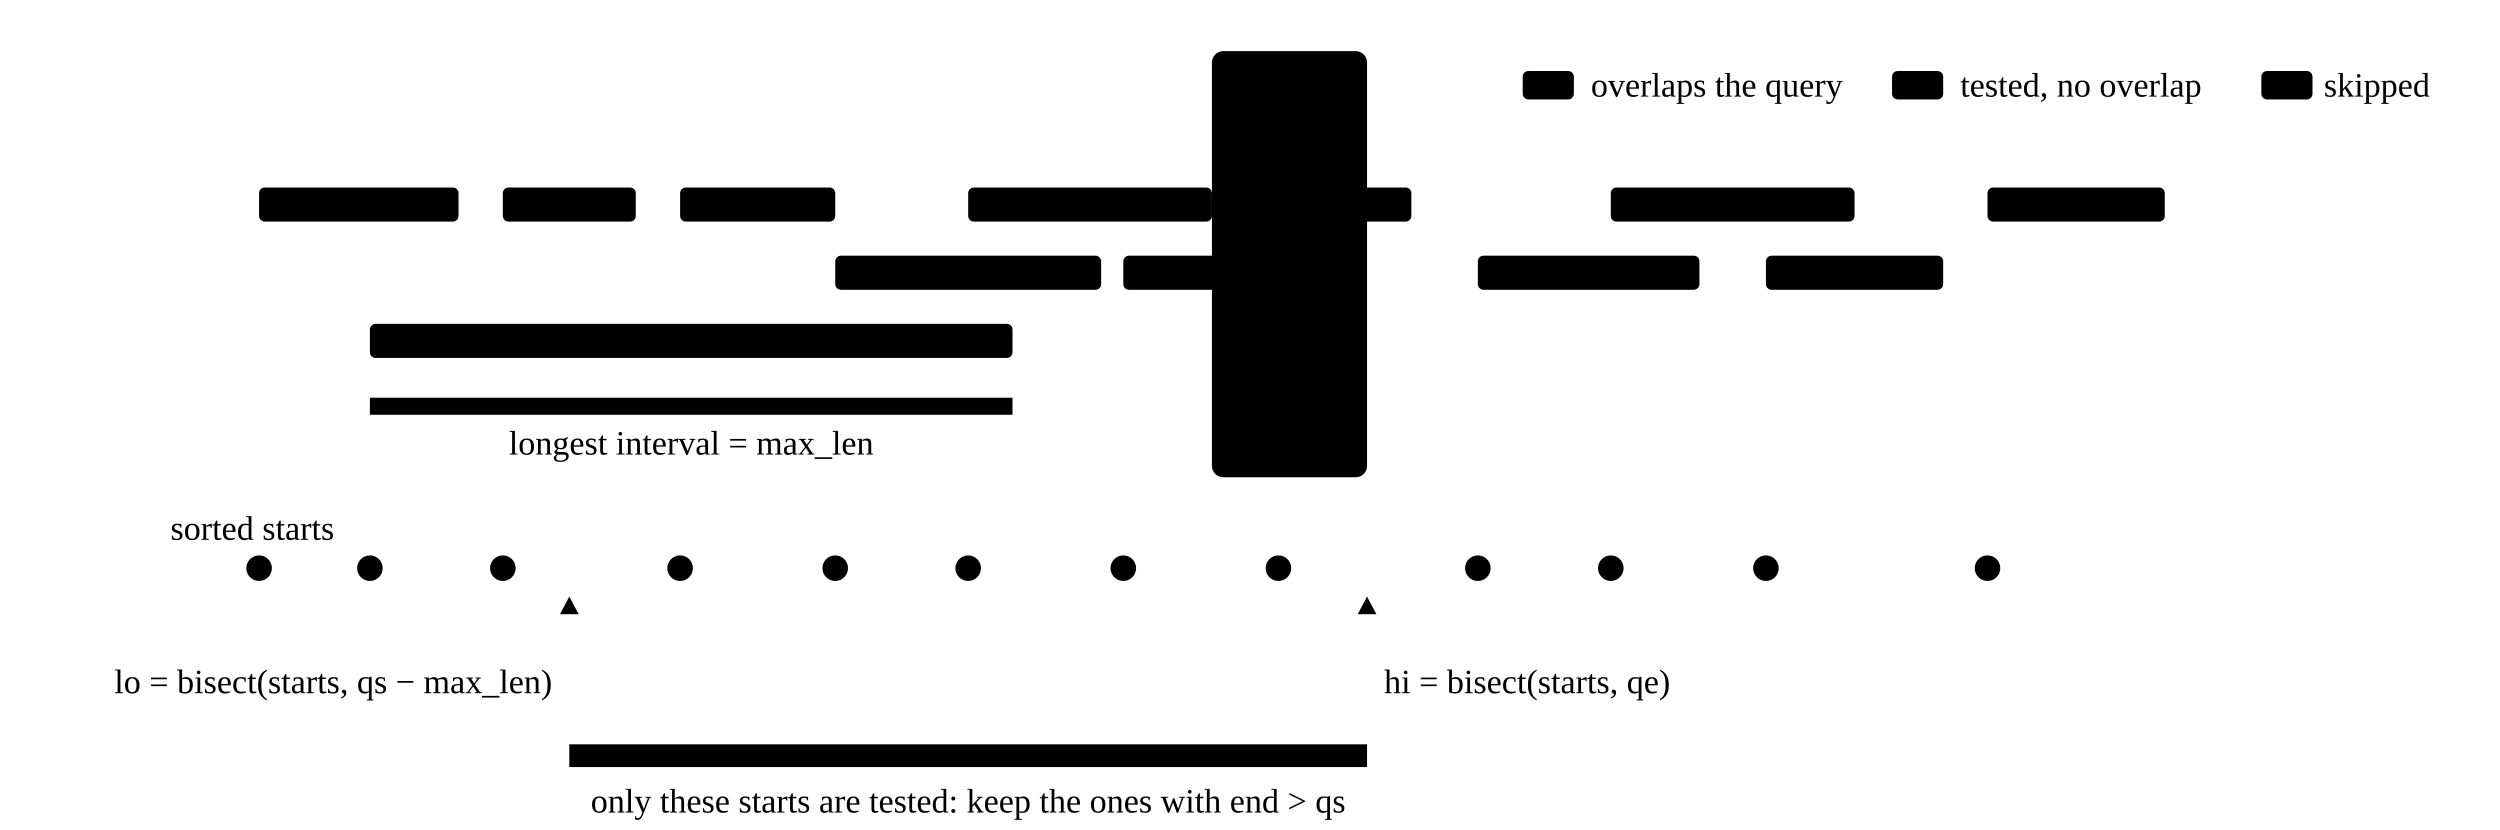
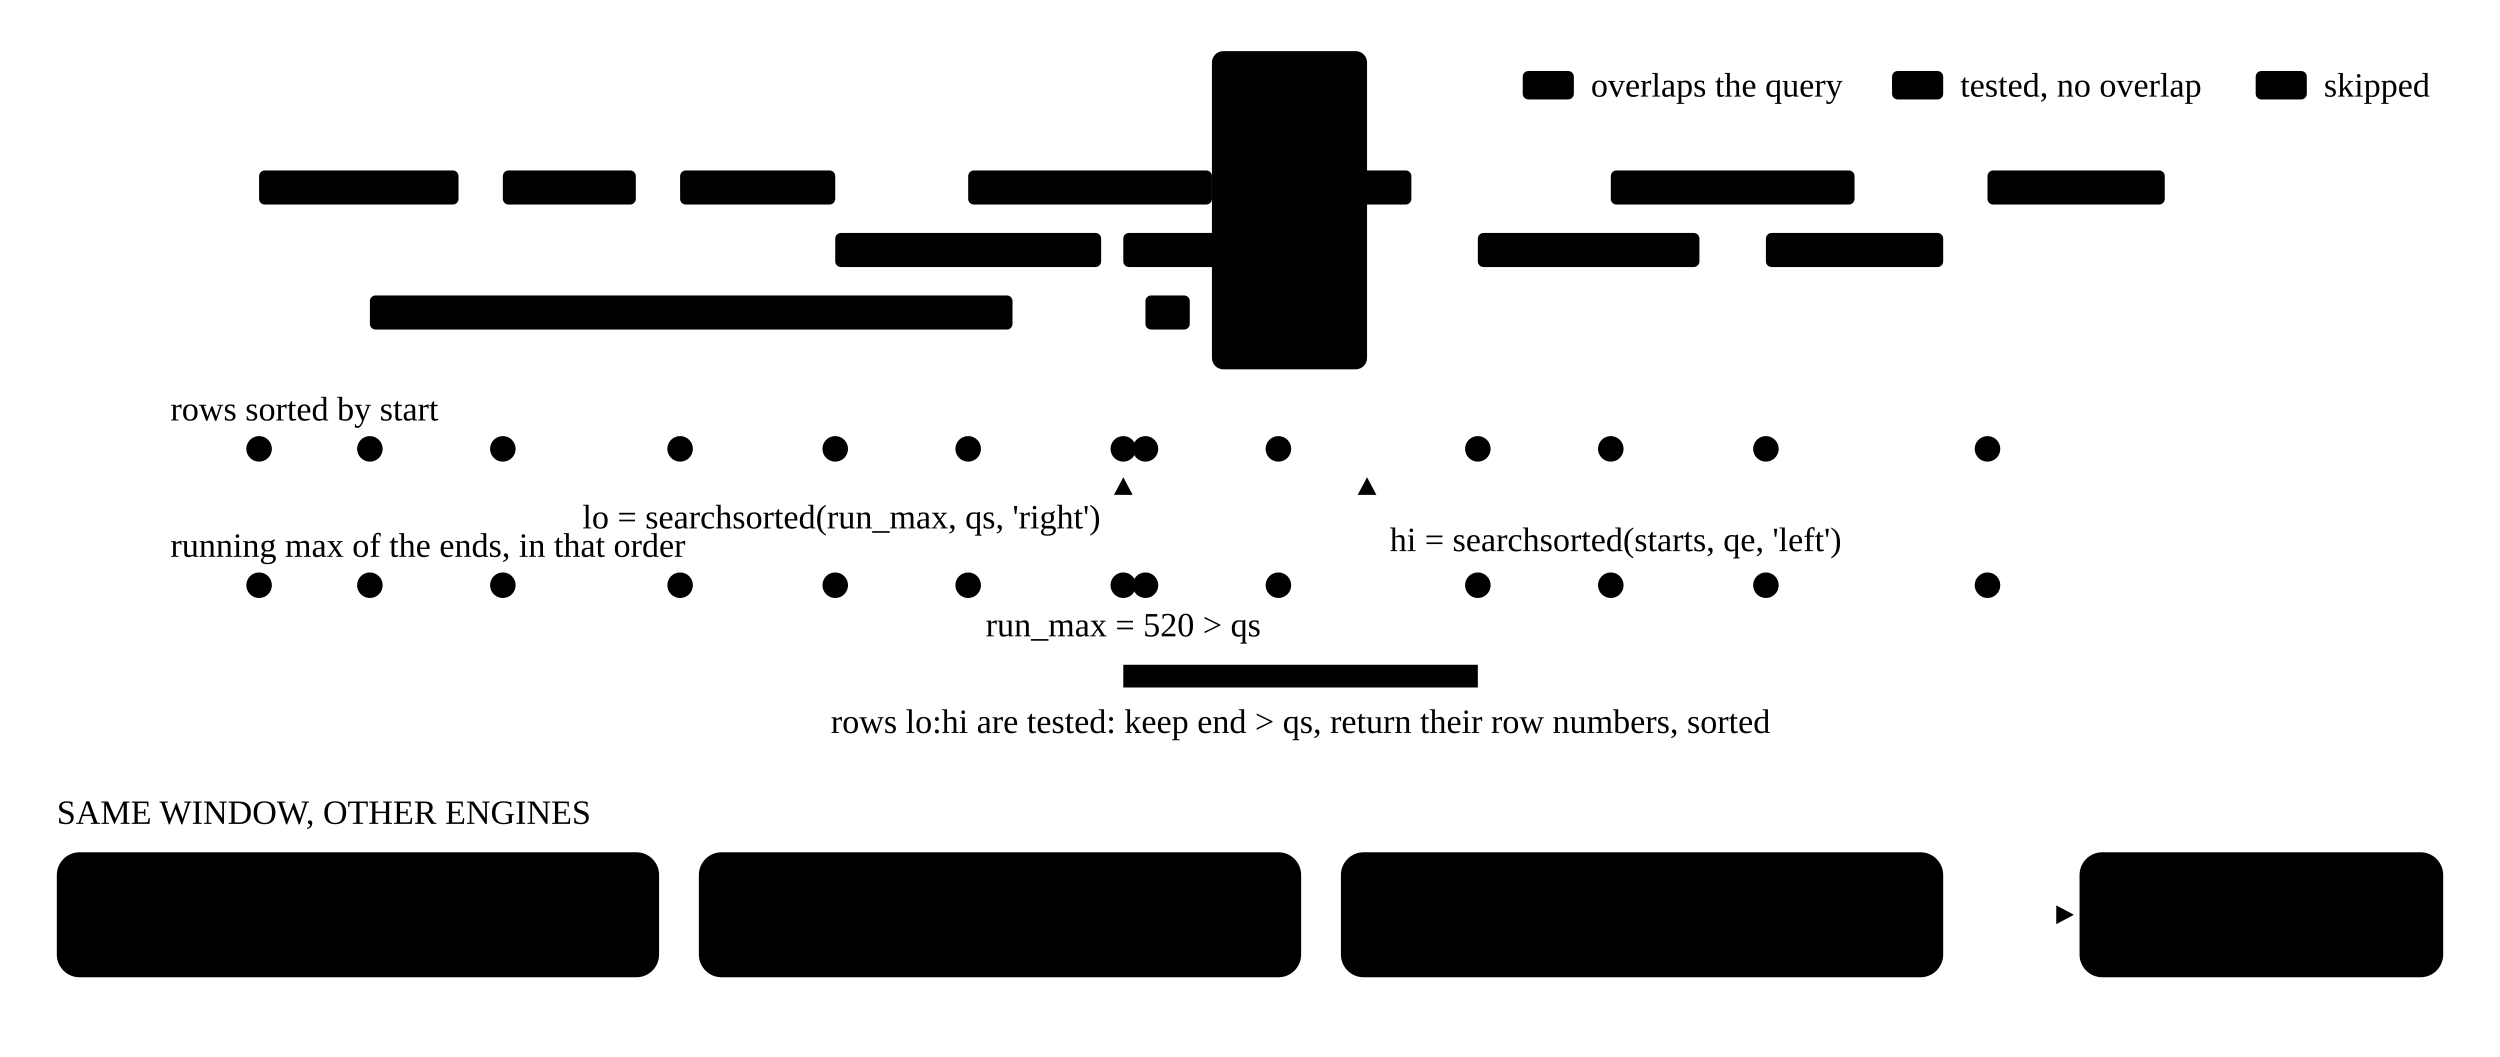
- <svg xmlns="http://www.w3.org/2000/svg" class="gbd" viewBox="0 0 880 292" role="img" aria-label="An overlap query walks only the intervals whose start lies in [qs − max_len, qe): anything starting earlier is too short to reach the query.">
-   <rect class="bx hl" x="426.6" y="18" width="54.6" height="150" rx="4" />
+ <svg xmlns="http://www.w3.org/2000/svg" class="gbd" viewBox="0 0 880 372" role="img" aria-label="A single-window lookup on the numpy point index: rows are sorted by start with a running maximum of their ends; lo is the first row whose running max passes the query start, hi the first start at or past the query end, and only rows lo:hi are tested. Other interval backends answer the same window with their own index and are normalised to the same rows.">
+   <rect class="bx hl" x="426.6" y="18" width="54.6" height="112" rx="4" />
  <text class="t" x="453.9" y="34" text-anchor="middle">query</text>
  <text class="ms" x="453.9" y="48" text-anchor="middle">[qs, qe)</text>
-   <rect class="iv fl" x="91.2" y="66" width="70.2" height="12" rx="2" />
-   <rect class="iv fl" x="130.2" y="114" width="226.2" height="12" rx="2" />
-   <rect class="iv fl" x="177" y="66" width="46.8" height="12" rx="2" />
-   <rect class="iv fm" x="239.4" y="66" width="54.6" height="12" rx="2" />
-   <rect class="iv fm" x="294" y="90" width="93.6" height="12" rx="2" />
-   <rect class="iv fm" x="340.8" y="66" width="85.8" height="12" rx="2" />
-   <rect class="iv fg" x="395.4" y="90" width="70.2" height="12" rx="2" />
-   <rect class="iv fg" x="450" y="66" width="46.8" height="12" rx="2" />
-   <rect class="iv fl" x="520.2" y="90" width="78" height="12" rx="2" />
-   <rect class="iv fl" x="567" y="66" width="85.8" height="12" rx="2" />
-   <rect class="iv fl" x="621.6" y="90" width="62.4" height="12" rx="2" />
-   <rect class="iv fl" x="699.6" y="66" width="62.4" height="12" rx="2" />
-   <polyline class="ln faint" points="130.2,140 130.2,146 356.4,146 356.4,140" />
-   <text class="s" x="243.3" y="160" text-anchor="middle">longest interval = max_len</text>
-   <polyline class="ln faint" points="60,200 840,200" />
-   <text class="s" x="60" y="190">sorted starts</text>
-   <circle class="dot muted" cx="91.2" cy="200" r="4.5" />
-   <circle class="dot muted" cx="130.2" cy="200" r="4.5" />
-   <circle class="dot muted" cx="177" cy="200" r="4.5" />
-   <circle class="dot navy" cx="239.4" cy="200" r="4.5" />
-   <circle class="dot navy" cx="294" cy="200" r="4.5" />
-   <circle class="dot navy" cx="340.8" cy="200" r="4.5" />
-   <circle class="dot navy" cx="395.4" cy="200" r="4.5" />
-   <circle class="dot navy" cx="450" cy="200" r="4.5" />
-   <circle class="dot muted" cx="520.2" cy="200" r="4.5" />
-   <circle class="dot muted" cx="567" cy="200" r="4.5" />
-   <circle class="dot muted" cx="621.6" cy="200" r="4.5" />
-   <circle class="dot muted" cx="699.6" cy="200" r="4.5" />
-   <polyline class="ln navy" points="200.4,244 200.4,214" />
-   <polygon class="hd navy" points="200.4,210.0 203.7,216.2 197.1,216.2" />
-   <text class="m" x="194.4" y="244" text-anchor="end">lo = bisect(starts, qs − max_len)</text>
-   <polyline class="ln navy" points="481.2,244 481.2,214" />
-   <polygon class="hd navy" points="481.2,210.0 484.5,216.2 477.9,216.2" />
-   <text class="m" x="487.2" y="244">hi = bisect(starts, qe)</text>
-   <polyline class="ln navy" points="200.4,262 200.4,270 481.2,270 481.2,262" />
-   <text class="lbl" x="340.8" y="286" text-anchor="middle">only these starts are tested: keep the ones with end &gt; qs</text>
+   <rect class="iv fl" x="91.2" y="60" width="70.2" height="12" rx="2" />
+   <rect class="iv fl" x="130.2" y="104" width="226.2" height="12" rx="2" />
+   <rect class="iv fl" x="177" y="60" width="46.8" height="12" rx="2" />
+   <rect class="iv fl" x="239.4" y="60" width="54.6" height="12" rx="2" />
+   <rect class="iv fl" x="294" y="82" width="93.6" height="12" rx="2" />
+   <rect class="iv fl" x="340.8" y="60" width="85.8" height="12" rx="2" />
+   <rect class="iv fg" x="395.4" y="82" width="70.2" height="12" rx="2" />
+   <rect class="iv fm" x="403.2" y="104" width="15.6" height="12" rx="2" />
+   <rect class="iv fg" x="450" y="60" width="46.8" height="12" rx="2" />
+   <rect class="iv fl" x="520.2" y="82" width="78" height="12" rx="2" />
+   <rect class="iv fl" x="567" y="60" width="85.8" height="12" rx="2" />
+   <rect class="iv fl" x="621.6" y="82" width="62.4" height="12" rx="2" />
+   <rect class="iv fl" x="699.6" y="60" width="62.4" height="12" rx="2" />
  <rect class="iv fg" x="536" y="25" width="18" height="10" rx="2" />
  <text class="s" x="560" y="34">overlaps the query</text>
  <rect class="iv fm" x="666" y="25" width="18" height="10" rx="2" />
  <text class="s" x="690" y="34">tested, no overlap</text>
-   <rect class="iv fl" x="796" y="25" width="18" height="10" rx="2" />
+   <rect class="iv fl" x="794" y="25" width="18" height="10" rx="2" />
  <text class="s" x="818" y="34">skipped</text>
+   <polyline class="ln faint" points="60,158 840,158" />
+   <text class="s" x="60" y="148">rows sorted by start</text>
+   <circle class="dot muted" cx="91.2" cy="158" r="4.5" />
+   <circle class="dot muted" cx="130.2" cy="158" r="4.5" />
+   <circle class="dot muted" cx="177" cy="158" r="4.5" />
+   <circle class="dot muted" cx="239.4" cy="158" r="4.5" />
+   <circle class="dot muted" cx="294" cy="158" r="4.5" />
+   <circle class="dot muted" cx="340.8" cy="158" r="4.5" />
+   <circle class="dot navy" cx="395.4" cy="158" r="4.5" />
+   <circle class="dot navy" cx="403.2" cy="158" r="4.5" />
+   <circle class="dot navy" cx="450" cy="158" r="4.5" />
+   <circle class="dot muted" cx="520.2" cy="158" r="4.5" />
+   <circle class="dot muted" cx="567" cy="158" r="4.5" />
+   <circle class="dot muted" cx="621.6" cy="158" r="4.5" />
+   <circle class="dot muted" cx="699.6" cy="158" r="4.5" />
+   <polyline class="ln faint" points="60,206 840,206" />
+   <text class="s" x="60" y="196">running max of the ends, in that order</text>
+   <circle class="dot muted" cx="91.2" cy="206" r="4.5" />
+   <circle class="dot muted" cx="130.2" cy="206" r="4.5" />
+   <circle class="dot muted" cx="177" cy="206" r="4.5" />
+   <circle class="dot muted" cx="239.4" cy="206" r="4.5" />
+   <circle class="dot muted" cx="294" cy="206" r="4.5" />
+   <circle class="dot muted" cx="340.8" cy="206" r="4.5" />
+   <circle class="dot navy" cx="395.4" cy="206" r="4.5" />
+   <text class="ms" x="395.4" y="224" text-anchor="middle">run_max = 520 &gt; qs</text>
+   <circle class="dot muted" cx="403.2" cy="206" r="4.5" />
+   <circle class="dot muted" cx="450" cy="206" r="4.5" />
+   <circle class="dot muted" cx="520.2" cy="206" r="4.5" />
+   <circle class="dot muted" cx="567" cy="206" r="4.5" />
+   <circle class="dot muted" cx="621.6" cy="206" r="4.5" />
+   <circle class="dot muted" cx="699.6" cy="206" r="4.5" />
+   <polyline class="ln navy" points="395.4,196 395.4,172" />
+   <polygon class="hd navy" points="395.4,168.0 398.7,174.2 392.1,174.2" />
+   <text class="m" x="387.4" y="186" text-anchor="end">lo = searchsorted(run_max, qs, 'right')</text>
+   <polyline class="ln navy" points="481.2,198 481.2,172" />
+   <polygon class="hd navy" points="481.2,168.0 484.5,174.2 477.9,174.2" />
+   <text class="m" x="489.2" y="194">hi = searchsorted(starts, qe, 'left')</text>
+   <polyline class="ln navy" points="395.4,234 395.4,242 520.2,242 520.2,234" />
+   <text class="lbl" x="457.8" y="258" text-anchor="middle">rows lo:hi are tested: keep end &gt; qs, return their row numbers, sorted</text>
+   <text class="cap" x="20" y="290">SAME WINDOW, OTHER ENGINES</text>
+   <rect class="bx green" x="20" y="300" width="212" height="44" rx="8" />
+   <text class="tm" x="126" y="319" text-anchor="middle">genomeblocks</text>
+   <text class="s" x="126" y="335" text-anchor="middle">PointIndex, numpy (default)</text>
+   <rect class="bx" x="246" y="300" width="212" height="44" rx="8" />
+   <text class="tm" x="352" y="319" text-anchor="middle">cgranges · ncls</text>
+   <text class="s" x="352" y="335" text-anchor="middle">one tree per Loci, cached on it</text>
+   <rect class="bx" x="472" y="300" width="212" height="44" rx="8" />
+   <text class="tm" x="578" y="319" text-anchor="middle">bioframe · pyranges · bedtools</text>
+   <text class="s" x="578" y="335" text-anchor="middle">overlap_pairs of a 1-row Loci</text>
+   <polyline class="ln" points="700,322 726,322" />
+   <polygon class="hd" points="730.0,322.0 723.8,325.3 723.8,318.7" />
+   <rect class="bx green" x="732" y="300" width="128" height="44" rx="8" />
+   <text class="t" x="796" y="319" text-anchor="middle">same rows</text>
+   <text class="s" x="796" y="335" text-anchor="middle">half-open · sorted</text>
</svg>
